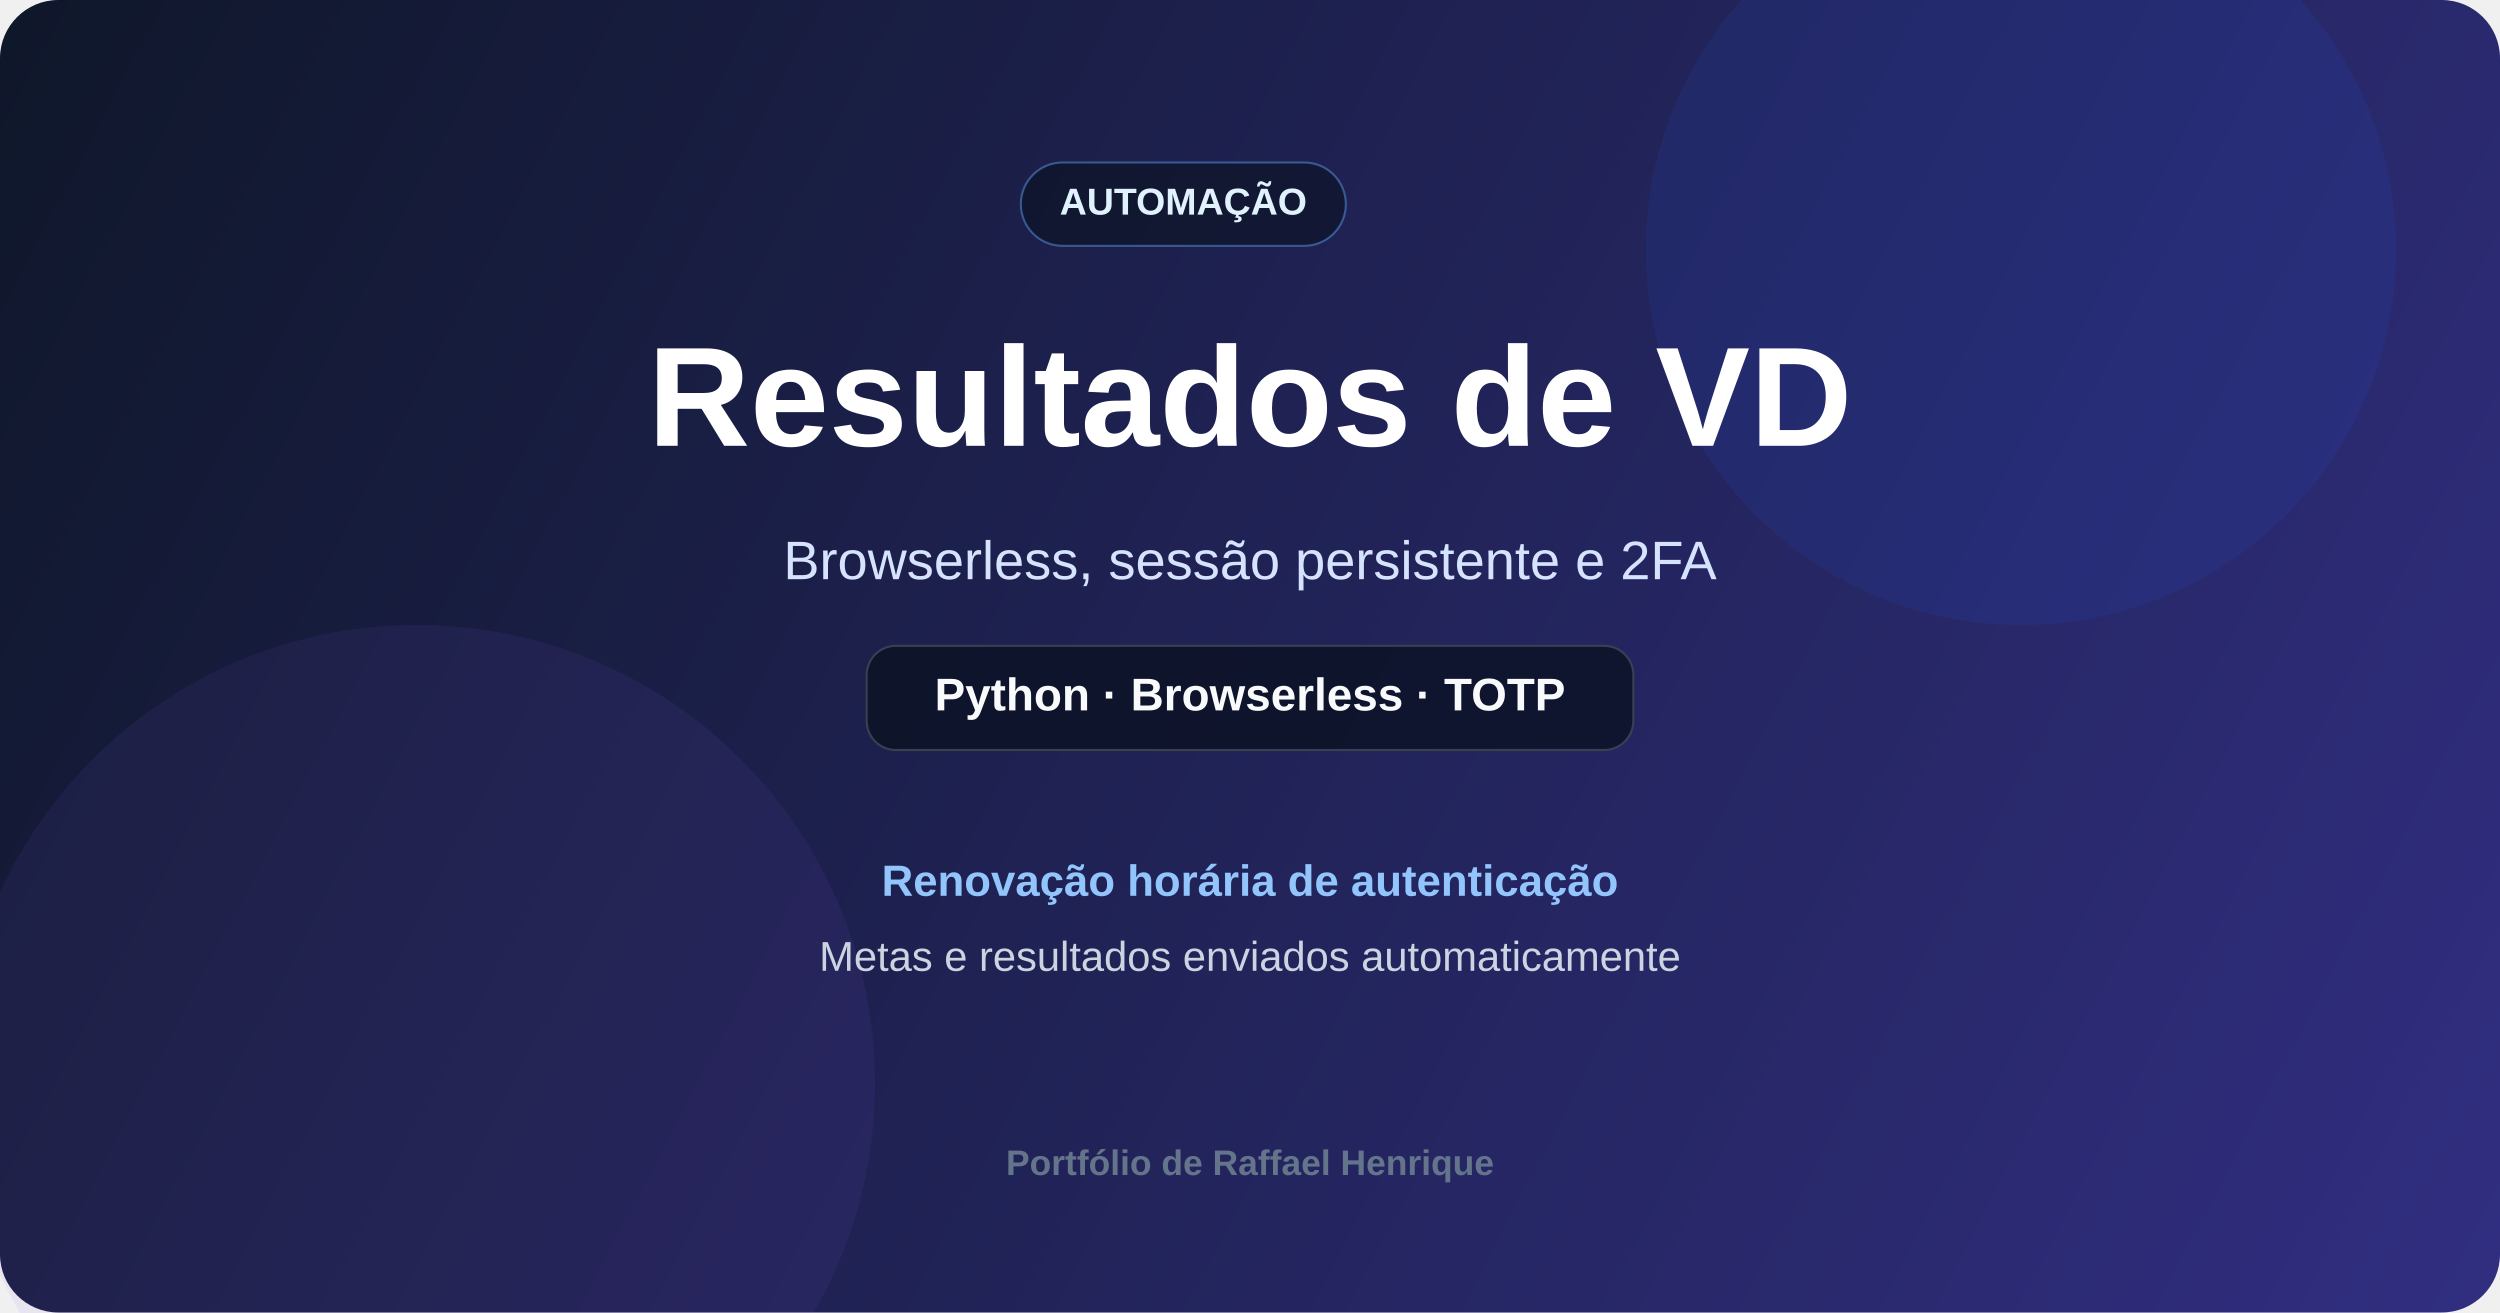
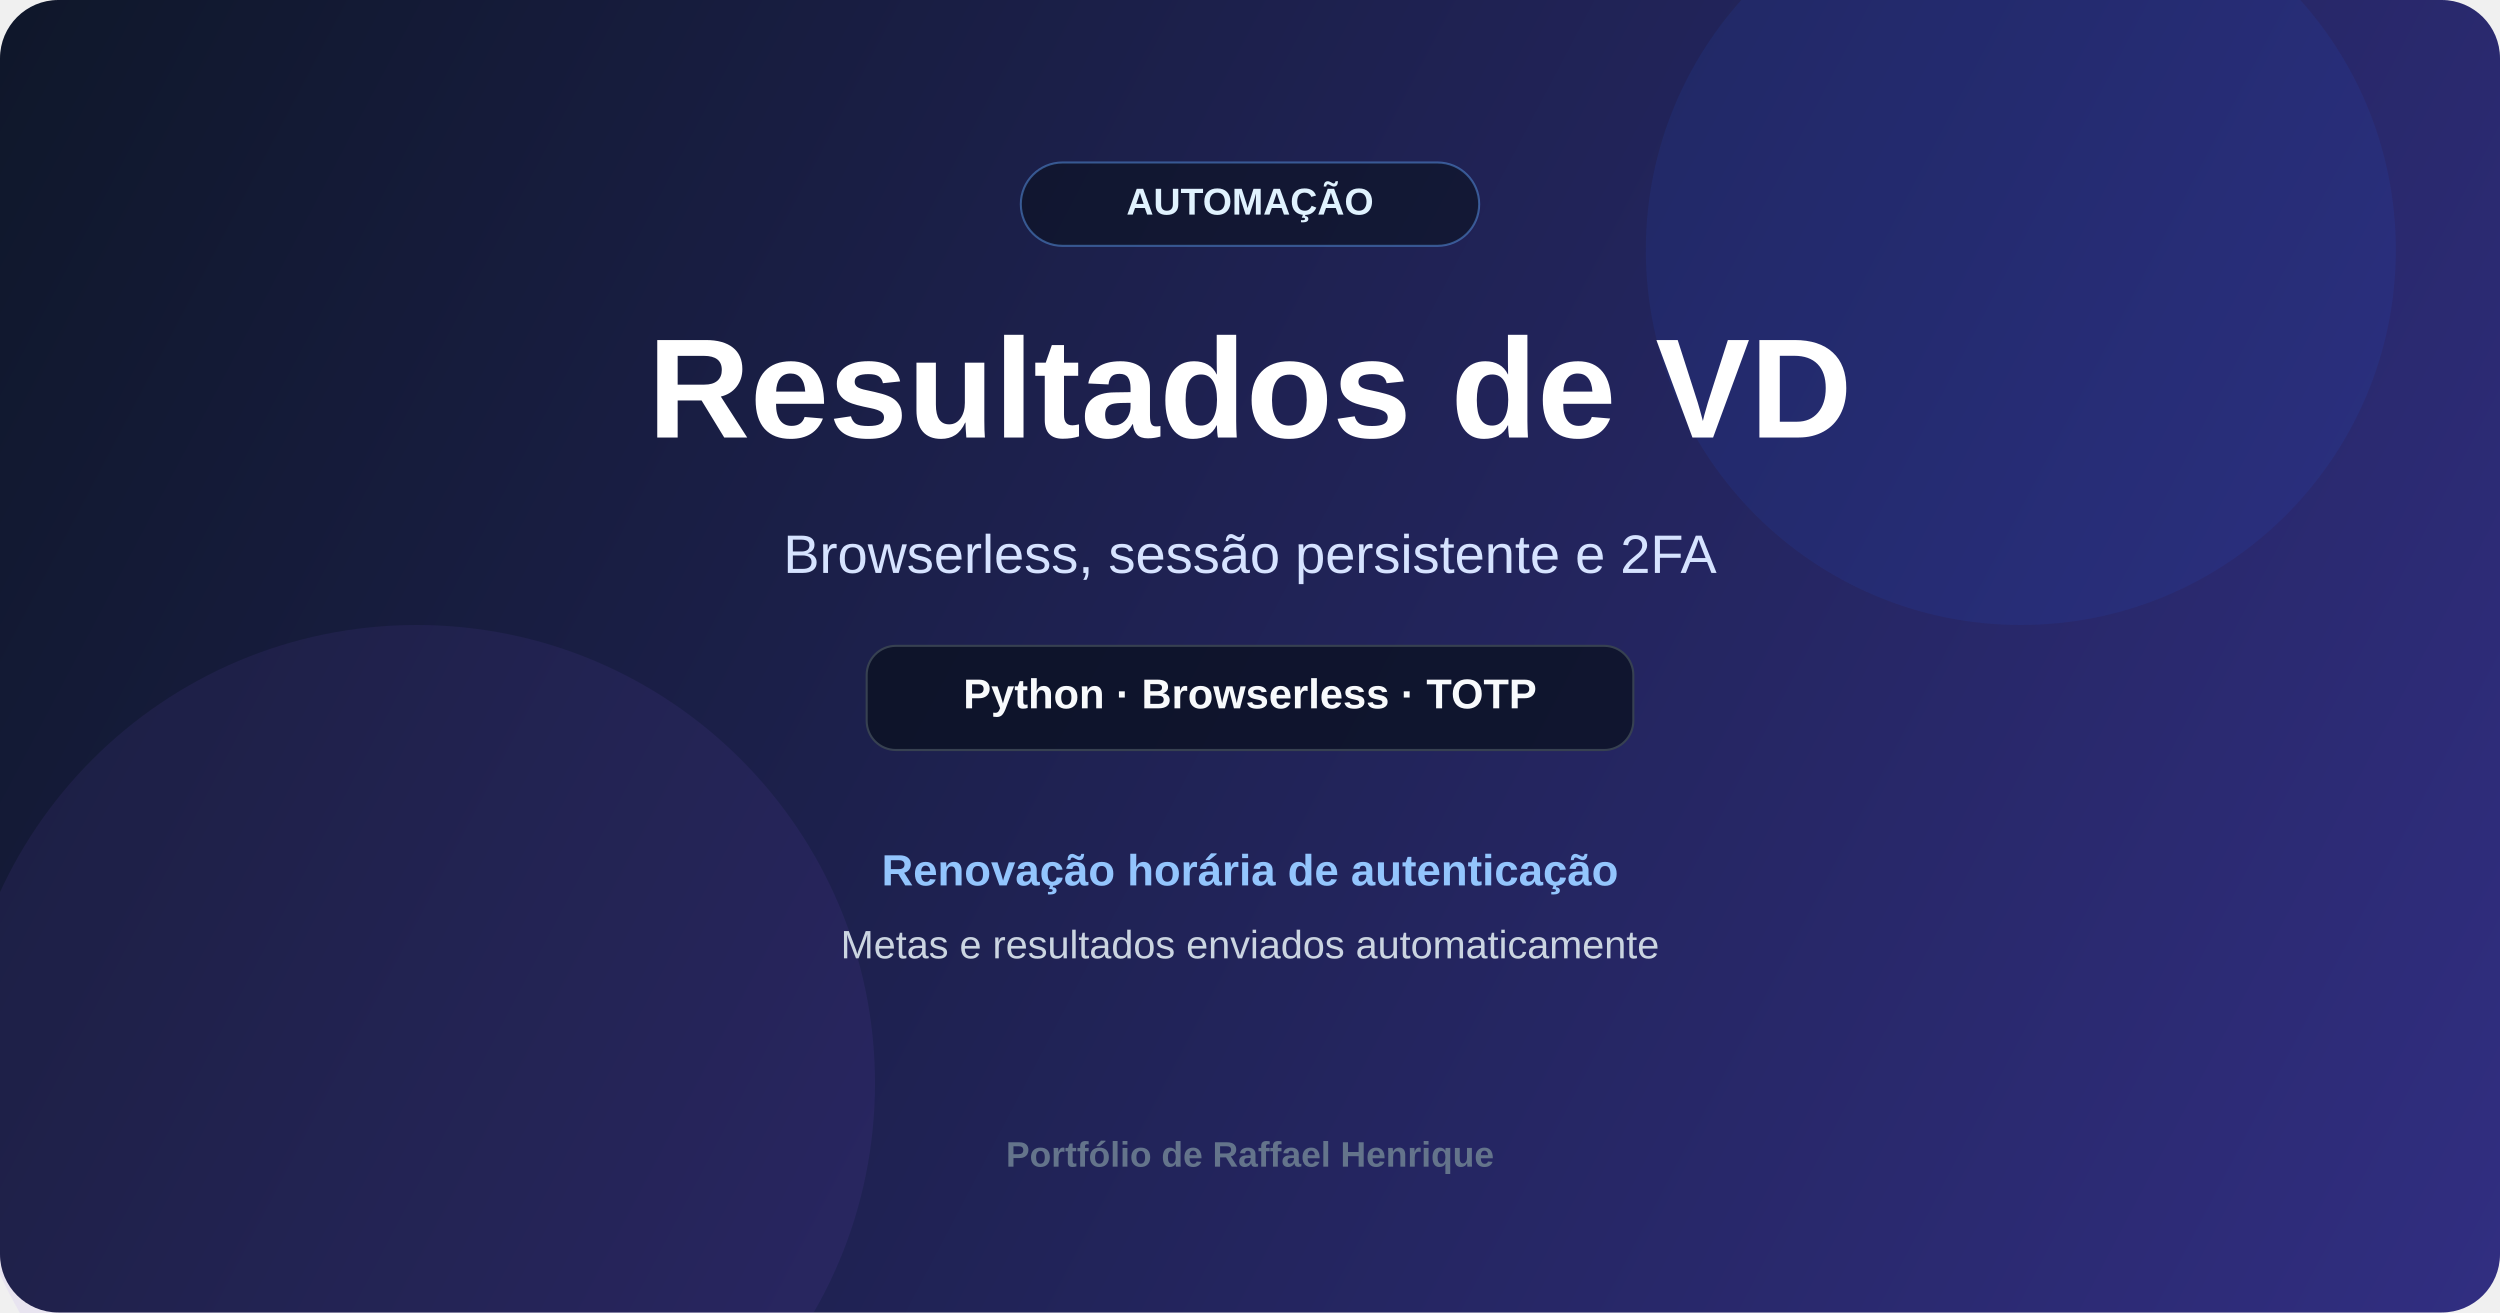
<svg xmlns="http://www.w3.org/2000/svg" width="1200" height="630" viewBox="0 0 1200 630" fill="none">
  <defs>
    <linearGradient id="bg" x1="0" y1="0" x2="1200" y2="630" gradientUnits="userSpaceOnUse">
      <stop stop-color="#0F172A" />
      <stop offset="1" stop-color="#312E81" />
    </linearGradient>
  </defs>
  <rect width="1200" height="630" rx="28" fill="url(#bg)" />
  <circle cx="970" cy="120" r="180" fill="#2563EB" fill-opacity="0.10" />
  <circle cx="200" cy="520" r="220" fill="#8B5CF6" fill-opacity="0.08" />
-   <rect x="490" y="78" width="156" height="40" rx="20" fill="#0B1220" fill-opacity="0.60" stroke="#60A5FA" stroke-opacity="0.45" />
-   <text x="568" y="103" text-anchor="middle" fill="#E0F2FE" font-family="Segoe UI, Arial, sans-serif" font-size="18" font-weight="700">AUTOMAÇÃO</text>
-   <text x="600" y="214" text-anchor="middle" fill="#FFFFFF" font-family="Segoe UI, Arial, sans-serif" font-size="68" font-weight="800">Resultados de VD</text>
-   <text x="600" y="278" text-anchor="middle" fill="#D6E3FF" font-family="Segoe UI, Arial, sans-serif" font-size="26" font-weight="500">Browserless, sessão persistente e 2FA</text>
+   <rect x="490" y="78" width="220" height="40" rx="20" fill="#0B1220" fill-opacity="0.60" stroke="#60A5FA" stroke-opacity="0.45" />
+   <text x="600" y="103" text-anchor="middle" fill="#E0F2FE" font-family="Segoe UI, Arial, sans-serif" font-size="18" font-weight="700">AUTOMAÇÃO</text>
+   <text x="600" y="210" text-anchor="middle" fill="#FFFFFF" font-family="Segoe UI, Arial, sans-serif" font-size="68" font-weight="800">Resultados de VD</text>
+   <text x="600" y="275" text-anchor="middle" fill="#D6E3FF" font-family="Segoe UI, Arial, sans-serif" font-size="26" font-weight="500">Browserless, sessão persistente e 2FA</text>
  <rect x="416" y="310" width="368" height="50" rx="14" fill="#0A1020" fill-opacity="0.76" stroke="#374151" />
-   <text x="600" y="341" text-anchor="middle" fill="#F8FAFC" font-family="Segoe UI, Arial, sans-serif" font-size="22" font-weight="700">Python · Browserless · TOTP</text>
-   <text x="600" y="430" text-anchor="middle" fill="#93C5FD" font-family="Segoe UI, Arial, sans-serif" font-size="21" font-weight="700">Renovação horária de autenticação</text>
-   <text x="600" y="466" text-anchor="middle" fill="#CBD5E1" font-family="Segoe UI, Arial, sans-serif" font-size="20" font-weight="400">Metas e resultados enviados automaticamente</text>
-   <text x="600" y="564" text-anchor="middle" fill="#64748B" font-family="Segoe UI, Arial, sans-serif" font-size="17" font-weight="600">Portfólio de Raffael Henrique</text>
+   <text x="600" y="340" text-anchor="middle" fill="#F8FAFC" font-family="Segoe UI, Arial, sans-serif" font-size="20" font-weight="700">Python · Browserless · TOTP</text>
+   <text x="600" y="425" text-anchor="middle" fill="#93C5FD" font-family="Segoe UI, Arial, sans-serif" font-size="21" font-weight="700">Renovação horária de autenticação</text>
+   <text x="600" y="460" text-anchor="middle" fill="#CBD5E1" font-family="Segoe UI, Arial, sans-serif" font-size="19" font-weight="400">Metas e resultados enviados automaticamente</text>
+   <text x="600" y="560" text-anchor="middle" fill="#64748B" font-family="Segoe UI, Arial, sans-serif" font-size="17" font-weight="600">Portfólio de Raffael Henrique</text>
</svg>
